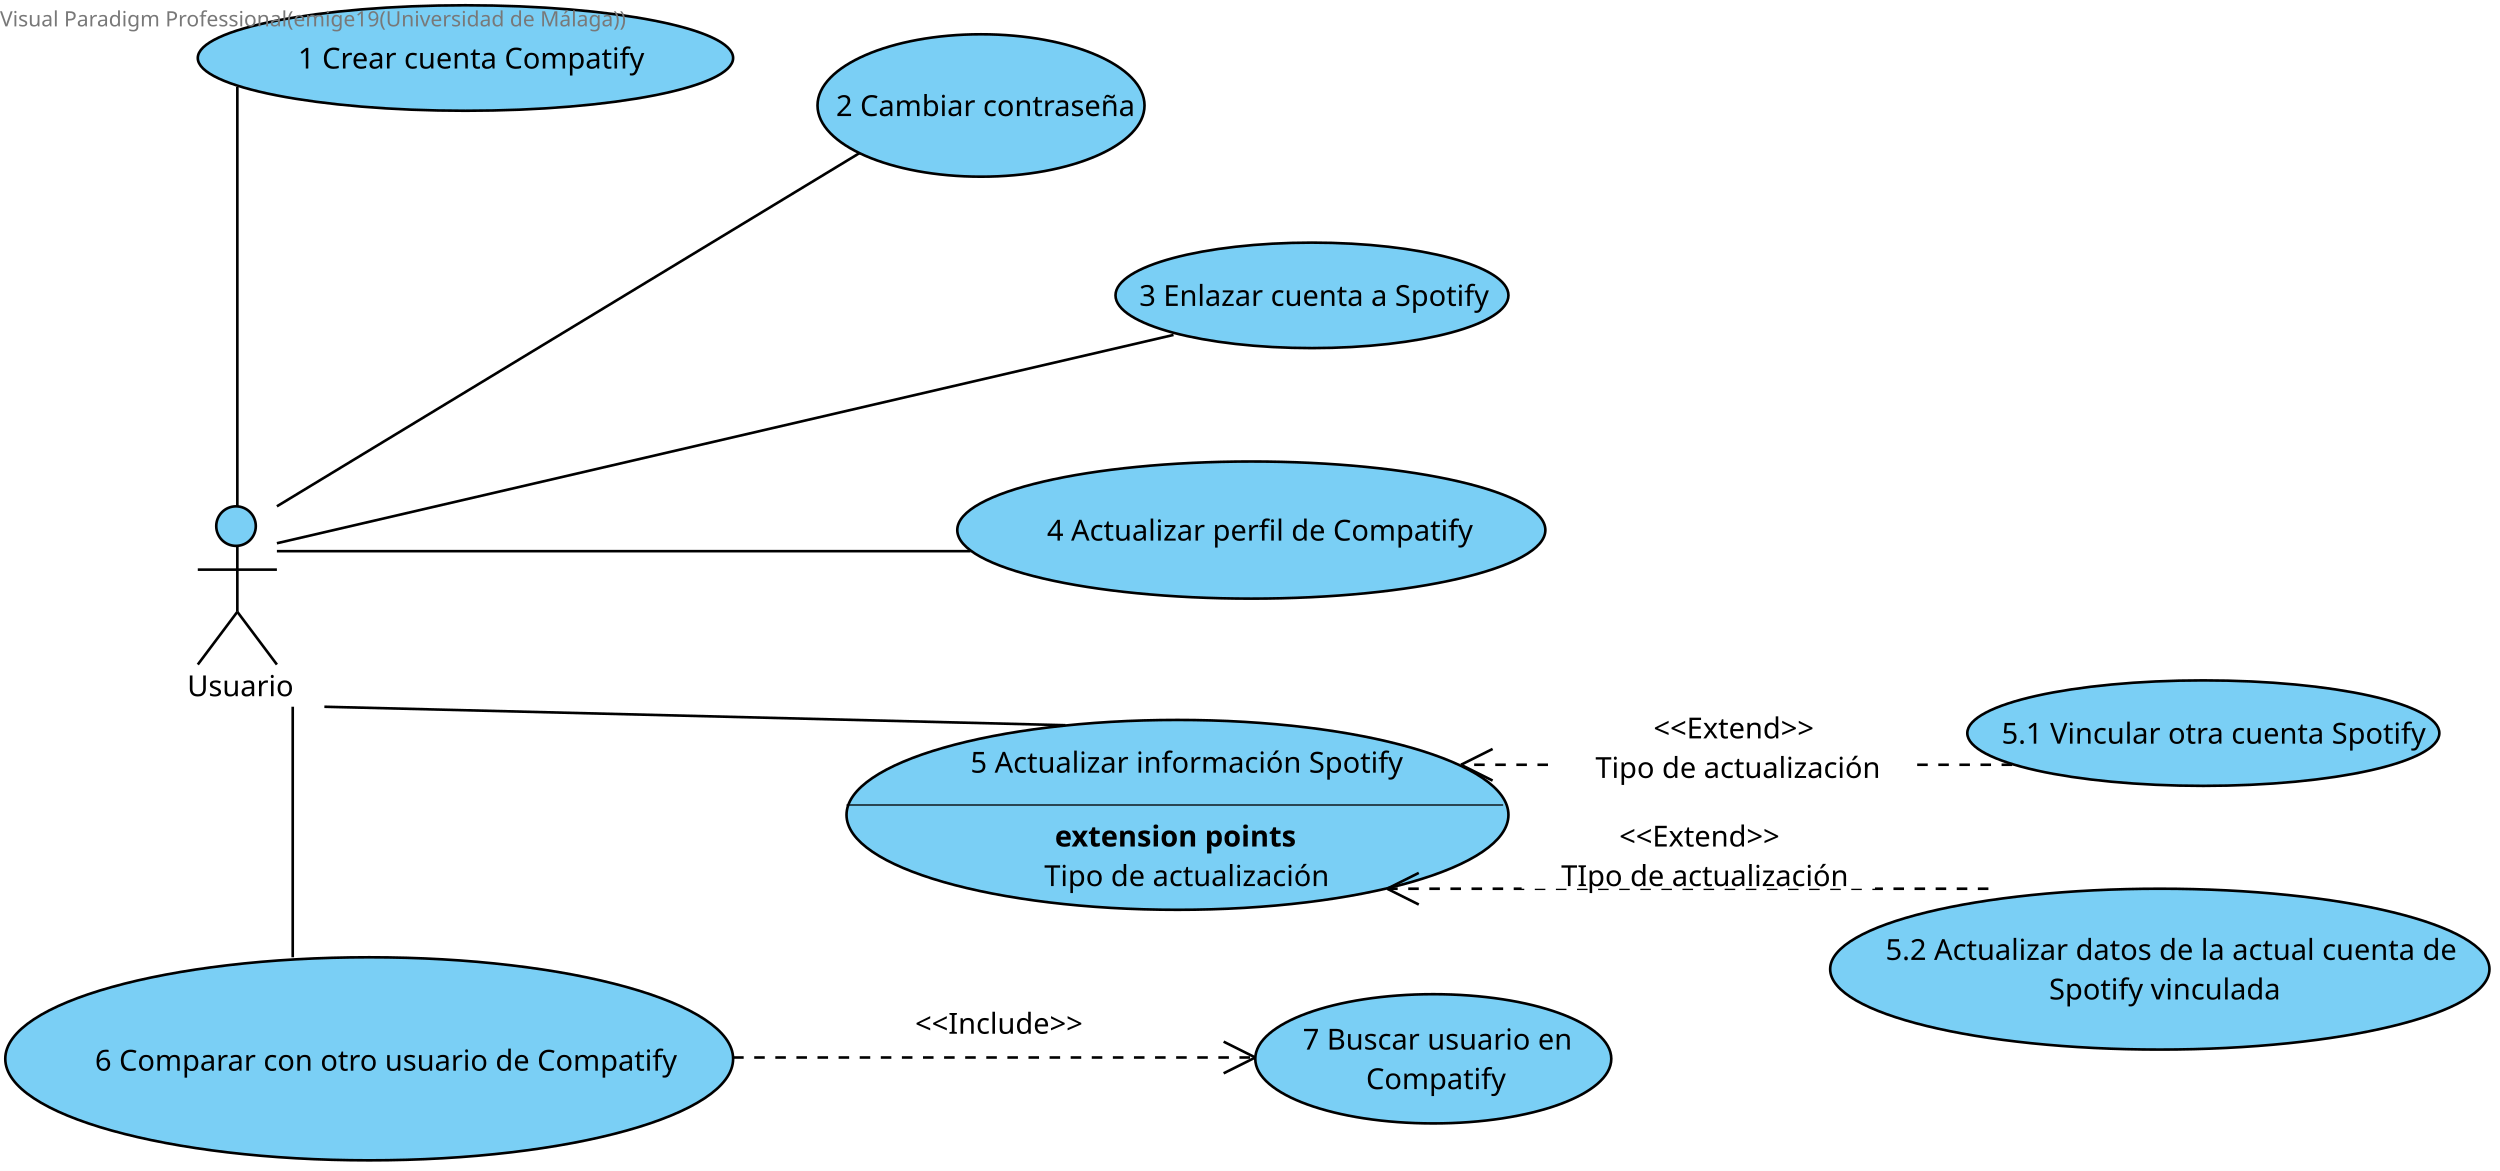
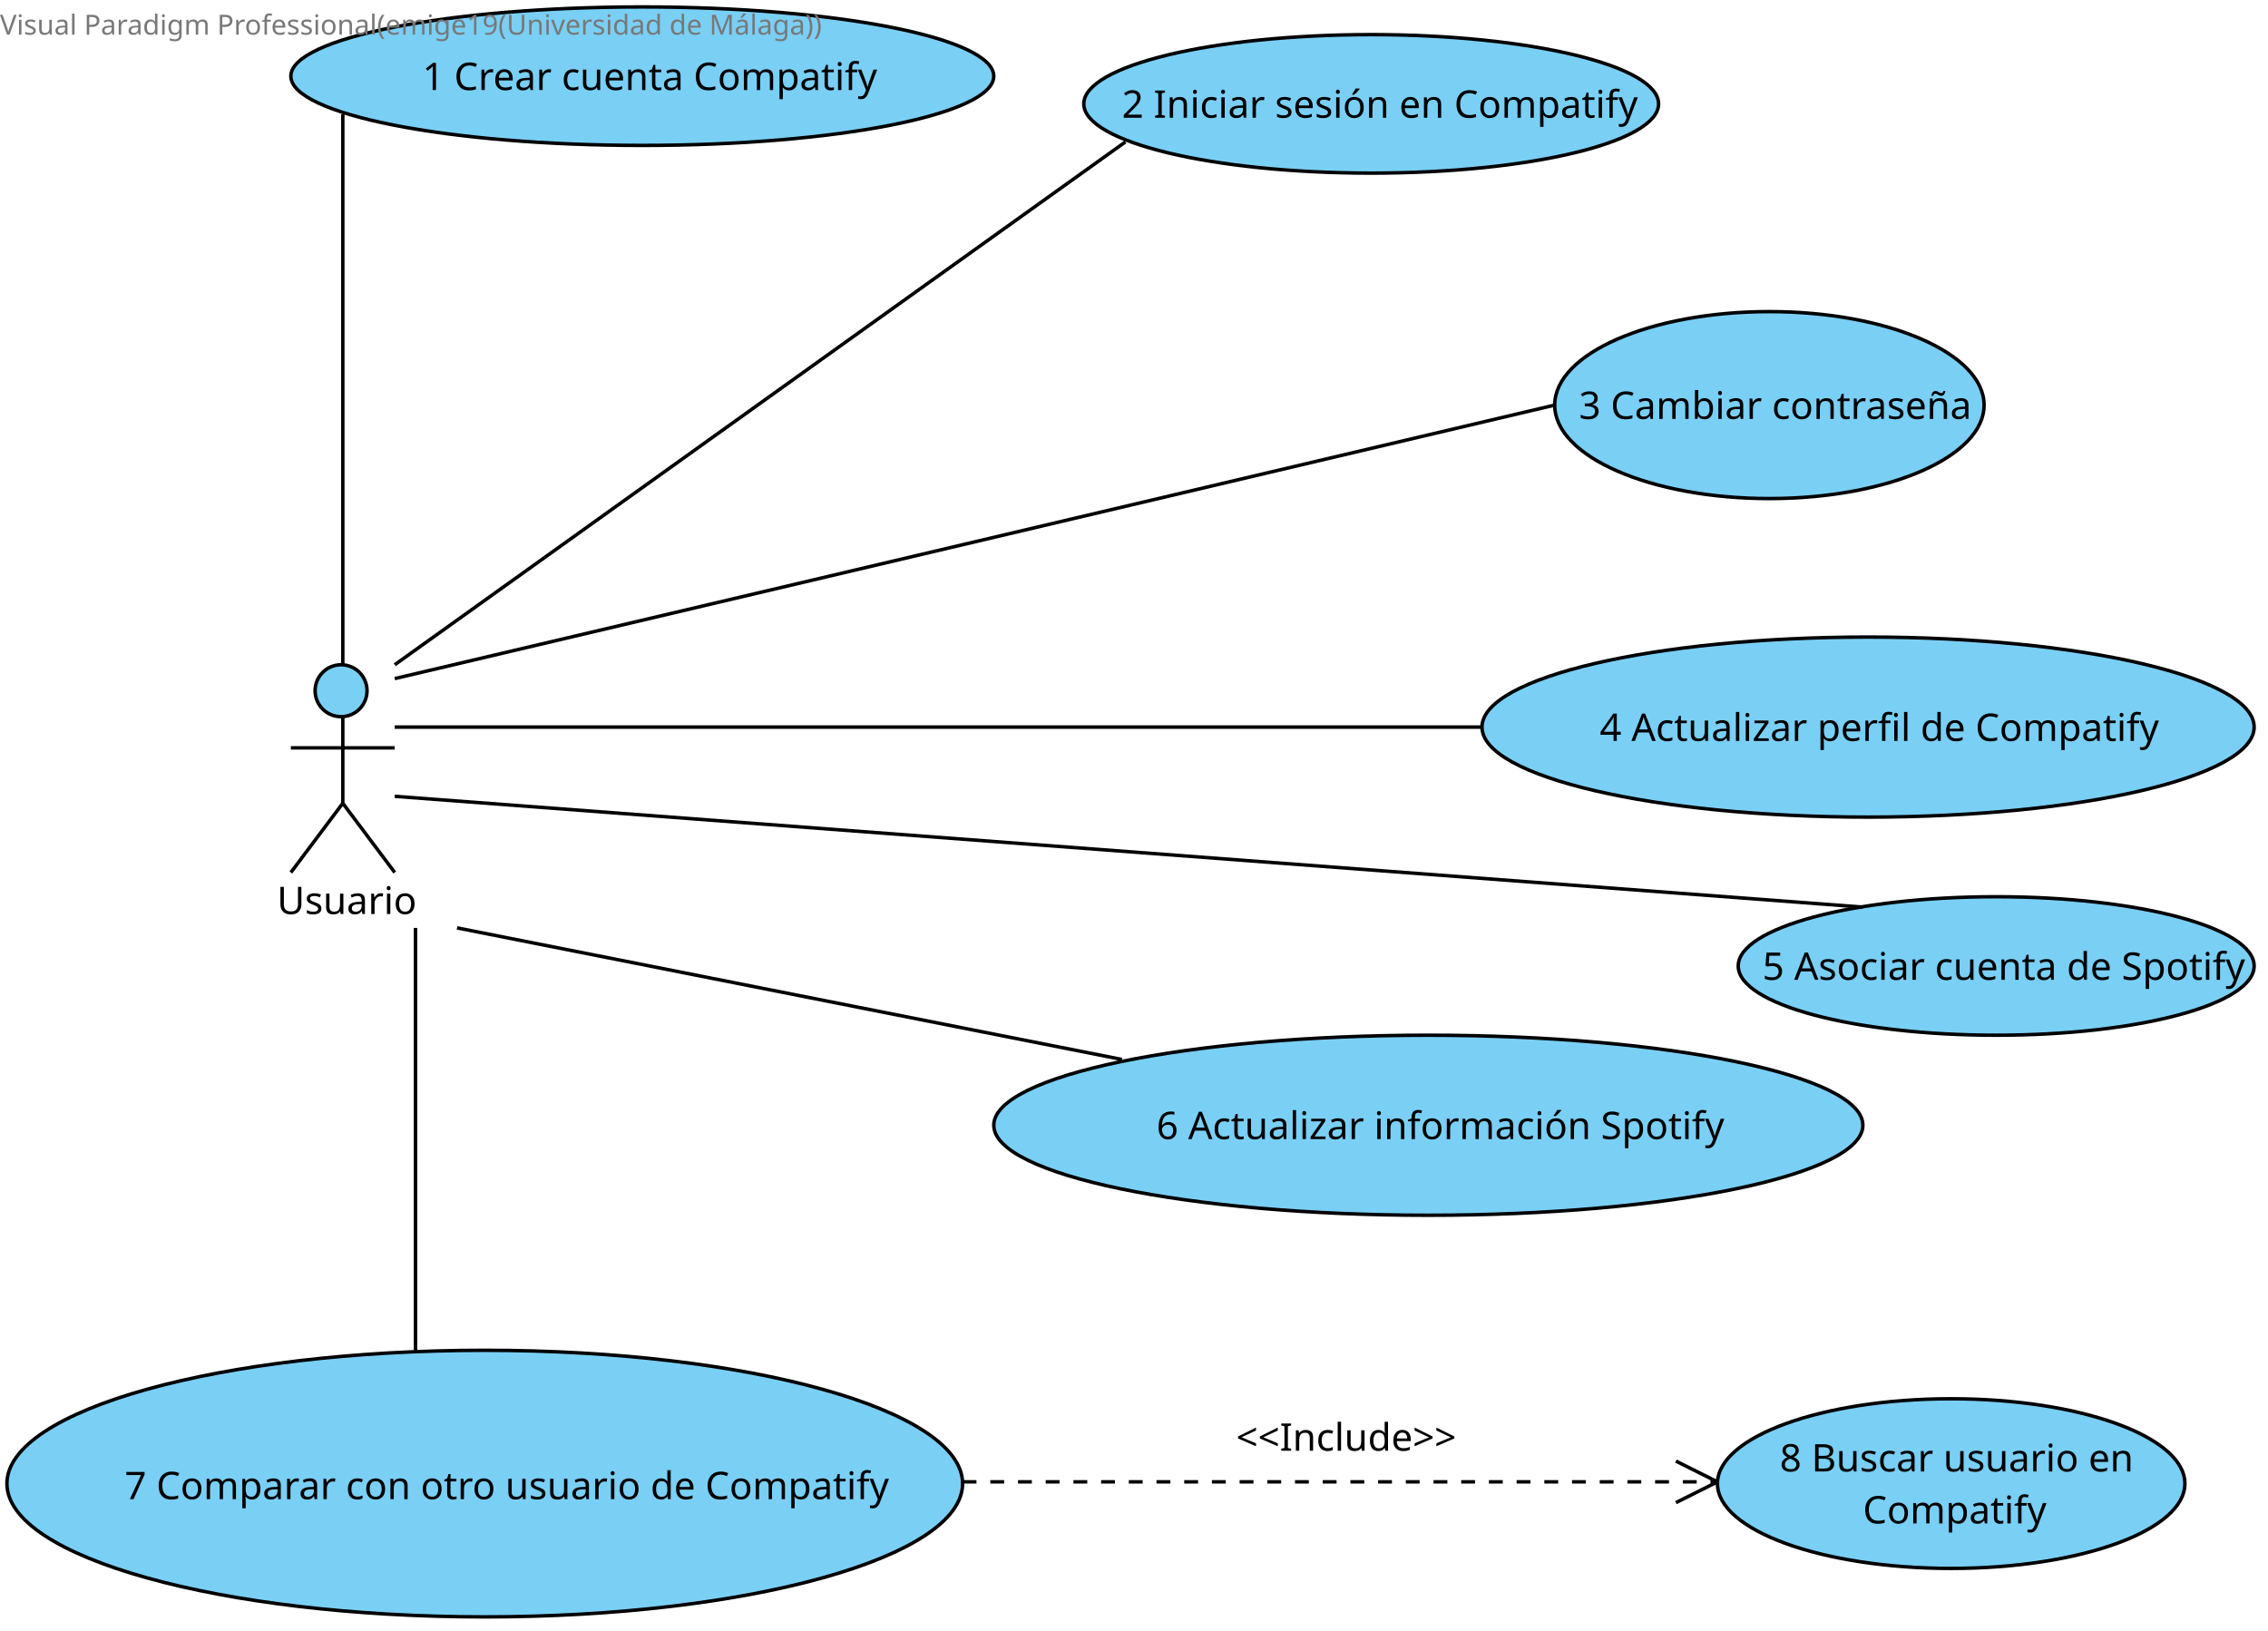
- <svg xmlns="http://www.w3.org/2000/svg" fill-opacity="0" color-rendering="auto" color-interpolation="auto" text-rendering="auto" stroke="rgb(0,0,0)" stroke-linecap="square" width="948" stroke-miterlimit="10" shape-rendering="auto" stroke-opacity="0" fill="rgb(0,0,0)" stroke-dasharray="none" font-weight="normal" stroke-width="1" height="444" font-family="'Dialog'" font-style="normal" stroke-linejoin="miter" font-size="12px" stroke-dashoffset="0" image-rendering="auto">
+ <svg xmlns="http://www.w3.org/2000/svg" fill-opacity="0" color-rendering="auto" color-interpolation="auto" text-rendering="auto" stroke="rgb(0,0,0)" stroke-linecap="square" width="655" stroke-miterlimit="10" shape-rendering="auto" stroke-opacity="0" fill="rgb(0,0,0)" stroke-dasharray="none" font-weight="normal" stroke-width="1" height="471" font-family="'Dialog'" font-style="normal" stroke-linejoin="miter" font-size="12px" stroke-dashoffset="0" image-rendering="auto">
  <defs id="genericDefs" />
  <g>
    <defs id="defs1">
      <clipPath clipPathUnits="userSpaceOnUse" id="clipPath1">
        <path d="M-7 -7 L41 -7 L41 71 L-7 71 L-7 -7 Z" />
      </clipPath>
      <clipPath clipPathUnits="userSpaceOnUse" id="clipPath2">
        <path d="M-7 -7 L214 -7 L214 51 L-7 51 L-7 -7 Z" />
      </clipPath>
      <clipPath clipPathUnits="userSpaceOnUse" id="clipPath3">
        <path d="M0 0 L0 40 L203 40 L203 0 Z" />
      </clipPath>
      <clipPath clipPathUnits="userSpaceOnUse" id="clipPath4">
        <path d="M-7 -7 L135 -7 L135 65 L-7 65 L-7 -7 Z" />
      </clipPath>
      <clipPath clipPathUnits="userSpaceOnUse" id="clipPath5">
        <path d="M0 0 L0 54 L124 54 L124 0 Z" />
      </clipPath>
      <clipPath clipPathUnits="userSpaceOnUse" id="clipPath6">
-         <path d="M-7 -7 L262 -7 L262 83 L-7 83 L-7 -7 Z" />
+         <path d="M-7 -7 L262 -7 L262 63 L-7 63 L-7 -7 Z" />
      </clipPath>
      <clipPath clipPathUnits="userSpaceOnUse" id="clipPath7">
-         <path d="M0 0 L0 40 L251 40 L251 0 Z" />
+         <path d="M0 0 L0 52 L251 52 L251 0 Z" />
      </clipPath>
      <clipPath clipPathUnits="userSpaceOnUse" id="clipPath8">
-         <path d="M0 0 L0 15 L149 15 L149 0 Z" />
+         <path d="M-7 -7 L287 -7 L287 88 L-7 88 L-7 -7 Z" />
      </clipPath>
      <clipPath clipPathUnits="userSpaceOnUse" id="clipPath9">
-         <path d="M0 0 L0 19 L149 19 L149 0 Z" />
+         <path d="M0 0 L0 77 L276 77 L276 0 Z" />
      </clipPath>
      <clipPath clipPathUnits="userSpaceOnUse" id="clipPath10">
-         <path d="M0 0 L0 32 L251 32 L251 0 Z" />
+         <path d="M-7 -7 L160 -7 L160 51 L-7 51 L-7 -7 Z" />
      </clipPath>
      <clipPath clipPathUnits="userSpaceOnUse" id="clipPath11">
-         <path d="M-7 -7 L287 -7 L287 88 L-7 88 L-7 -7 Z" />
+         <path d="M0 0 L0 40 L149 40 L149 0 Z" />
      </clipPath>
      <clipPath clipPathUnits="userSpaceOnUse" id="clipPath12">
-         <path d="M0 0 L0 77 L276 77 L276 0 Z" />
+         <path d="M-7 -7 L234 -7 L234 63 L-7 63 L-7 -7 Z" />
      </clipPath>
      <clipPath clipPathUnits="userSpaceOnUse" id="clipPath13">
-         <path d="M-7 -7 L190 -7 L190 51 L-7 51 L-7 -7 Z" />
+         <path d="M0 0 L0 52 L223 52 L223 0 Z" />
      </clipPath>
      <clipPath clipPathUnits="userSpaceOnUse" id="clipPath14">
-         <path d="M0 0 L0 40 L179 40 L179 0 Z" />
+         <path d="M-7 -7 L146 -7 L146 60 L-7 60 L-7 -7 Z" />
      </clipPath>
      <clipPath clipPathUnits="userSpaceOnUse" id="clipPath15">
-         <path d="M-7 -7 L261 -7 L261 72 L-7 72 L-7 -7 Z" />
+         <path d="M0 0 L0 49 L135 49 L135 0 Z" />
      </clipPath>
      <clipPath clipPathUnits="userSpaceOnUse" id="clipPath16">
-         <path d="M0 0 L0 61 L250 61 L250 0 Z" />
+         <path d="M-7 -7 L177 -7 L177 51 L-7 51 L-7 -7 Z" />
      </clipPath>
      <clipPath clipPathUnits="userSpaceOnUse" id="clipPath17">
-         <path d="M-7 -7 L160 -7 L160 51 L-7 51 L-7 -7 Z" />
+         <path d="M0 0 L0 40 L166 40 L166 0 Z" />
      </clipPath>
      <clipPath clipPathUnits="userSpaceOnUse" id="clipPath18">
-         <path d="M0 0 L0 40 L149 40 L149 0 Z" />
+         <path d="M-61 -14 L122 -14 L122 28 L-61 28 L-61 -14 Z" />
      </clipPath>
      <clipPath clipPathUnits="userSpaceOnUse" id="clipPath19">
-         <path d="M-7 -7 L234 -7 L234 63 L-7 63 L-7 -7 Z" />
+         <path d="M0 0 L104 0 L104 263 L0 263 L0 0 Z" />
      </clipPath>
      <clipPath clipPathUnits="userSpaceOnUse" id="clipPath20">
-         <path d="M0 0 L0 52 L223 52 L223 0 Z" />
+         <path d="M0 0 L0 263 L104 263 L104 0 Z" />
      </clipPath>
      <clipPath clipPathUnits="userSpaceOnUse" id="clipPath21">
-         <path d="M-7 -7 L146 -7 L146 60 L-7 60 L-7 -7 Z" />
+         <path d="M0 0 L439 0 L439 183 L0 183 L0 0 Z" />
      </clipPath>
      <clipPath clipPathUnits="userSpaceOnUse" id="clipPath22">
-         <path d="M0 0 L0 49 L135 49 L135 0 Z" />
+         <path d="M0 0 L0 183 L439 183 L439 0 Z" />
      </clipPath>
      <clipPath clipPathUnits="userSpaceOnUse" id="clipPath23">
-         <path d="M-61 -14 L122 -14 L122 28 L-61 28 L-61 -14 Z" />
+         <path d="M0 0 L296 0 L296 142 L0 142 L0 0 Z" />
      </clipPath>
      <clipPath clipPathUnits="userSpaceOnUse" id="clipPath24">
-         <path d="M0 0 L104 0 L104 263 L0 263 L0 0 Z" />
+         <path d="M0 0 L0 34 L48 34 L48 48 L0 48 L0 142 L296 142 L296 0 Z" />
      </clipPath>
      <clipPath clipPathUnits="userSpaceOnUse" id="clipPath25">
-         <path d="M0 0 L0 263 L104 263 L104 0 Z" />
+         <path d="M0 0 L528 0 L528 136 L0 136 L0 0 Z" />
      </clipPath>
      <clipPath clipPathUnits="userSpaceOnUse" id="clipPath26">
-         <path d="M0 0 L325 0 L325 238 L0 238 L0 0 Z" />
+         <path d="M66 72 L66 86 L5 86 L5 72 ZM0 0 L0 136 L528 136 L528 0 Z" />
      </clipPath>
      <clipPath clipPathUnits="userSpaceOnUse" id="clipPath27">
-         <path d="M0 0 L0 238 L325 238 L325 0 Z" />
+         <path d="M0 0 L418 0 L418 104 L0 104 L0 0 Z" />
      </clipPath>
      <clipPath clipPathUnits="userSpaceOnUse" id="clipPath28">
-         <path d="M0 0 L385 0 L385 111 L0 111 L0 0 Z" />
+         <path d="M0 0 L0 104 L5 104 L5 92 L66 92 L66 104 L418 104 L418 0 Z" />
      </clipPath>
      <clipPath clipPathUnits="userSpaceOnUse" id="clipPath29">
-         <path d="M0 0 L0 34 L48 34 L48 48 L0 48 L0 111 L385 111 L385 0 Z" />
+         <path d="M0 0 L322 0 L322 104 L0 104 L0 0 Z" />
      </clipPath>
      <clipPath clipPathUnits="userSpaceOnUse" id="clipPath30">
-         <path d="M0 0 L313 0 L313 104 L0 104 L0 0 Z" />
+         <path d="M208 29 L208 43 L114 43 L114 29 ZM0 0 L0 104 L322 104 L322 0 Z" />
      </clipPath>
      <clipPath clipPathUnits="userSpaceOnUse" id="clipPath31">
-         <path d="M221 28 L221 56 L87 56 L87 28 ZM207 69 L207 97 L73 97 L73 69 ZM0 0 L0 104 L313 104 L313 0 Z" />
+         <path d="M0 0 L104 0 L104 226 L0 226 L0 0 Z" />
      </clipPath>
      <clipPath clipPathUnits="userSpaceOnUse" id="clipPath32">
-         <path d="M0 0 L332 0 L332 104 L0 104 L0 0 Z" />
+         <path d="M0 0 L0 34 L60 34 L60 48 L0 48 L0 226 L104 226 L104 0 Z" />
      </clipPath>
      <clipPath clipPathUnits="userSpaceOnUse" id="clipPath33">
-         <path d="M235 22 L235 50 L101 50 L101 22 ZM0 0 L0 104 L332 104 L332 0 L249 0 L249 9 L115 9 L115 0 Z" />
+         <path d="M0 0 L315 0 L315 255 L0 255 L0 0 Z" />
      </clipPath>
      <clipPath clipPathUnits="userSpaceOnUse" id="clipPath34">
-         <path d="M0 0 L444 0 L444 183 L0 183 L0 0 Z" />
+         <path d="M0 0 L0 255 L315 255 L315 0 Z" />
      </clipPath>
      <clipPath clipPathUnits="userSpaceOnUse" id="clipPath35">
-         <path d="M0 0 L0 183 L5 183 L5 175 L66 175 L66 183 L444 183 L444 0 Z" />
-       </clipPath>
-       <clipPath clipPathUnits="userSpaceOnUse" id="clipPath36">
-         <path d="M0 0 L367 0 L367 104 L0 104 L0 0 Z" />
-       </clipPath>
-       <clipPath clipPathUnits="userSpaceOnUse" id="clipPath37">
-         <path d="M0 0 L0 104 L5 104 L5 93 L66 93 L66 104 L367 104 L367 0 Z" />
-       </clipPath>
-       <clipPath clipPathUnits="userSpaceOnUse" id="clipPath38">
-         <path d="M0 0 L302 0 L302 104 L0 104 L0 0 Z" />
-       </clipPath>
-       <clipPath clipPathUnits="userSpaceOnUse" id="clipPath39">
-         <path d="M198 29 L198 43 L104 43 L104 29 ZM0 0 L0 104 L302 104 L302 0 Z" />
-       </clipPath>
-       <clipPath clipPathUnits="userSpaceOnUse" id="clipPath40">
-         <path d="M0 0 L104 0 L104 199 L0 199 L0 0 Z" />
-       </clipPath>
-       <clipPath clipPathUnits="userSpaceOnUse" id="clipPath41">
-         <path d="M0 0 L0 34 L60 34 L60 48 L0 48 L0 199 L104 199 L104 0 Z" />
-       </clipPath>
-       <clipPath clipPathUnits="userSpaceOnUse" id="clipPath42">
        <path d="M-94 -14 L188 -14 L188 28 L-94 28 L-94 -14 Z" />
-       </clipPath>
-       <clipPath clipPathUnits="userSpaceOnUse" id="clipPath43">
-         <path d="M-134 -28 L268 -28 L268 56 L-134 56 L-134 -28 Z" />
      </clipPath>
    </defs>
    <g fill="white" text-rendering="geometricPrecision" fill-opacity="1" stroke-opacity="1" stroke="white">
-       <rect x="0" width="948" height="444" y="0" stroke="none" />
-     </g>
-     <g font-size="11px" transform="translate(75,192)" fill-opacity="1" fill="rgb(122,207,245)" text-rendering="geometricPrecision" image-rendering="optimizeQuality" font-family="sans-serif" stroke="rgb(122,207,245)" stroke-opacity="1">
+       <rect x="0" width="655" height="471" y="0" stroke="none" />
+     </g>
+     <g font-size="11px" transform="translate(84,192)" fill-opacity="1" fill="rgb(122,207,245)" text-rendering="geometricPrecision" image-rendering="optimizeQuality" font-family="sans-serif" stroke="rgb(122,207,245)" stroke-opacity="1">
      <circle r="7.5" clip-path="url(#clipPath1)" cx="14.5" cy="7.5" stroke="none" />
    </g>
-     <g stroke-linecap="butt" font-size="11px" transform="translate(75,192)" fill-opacity="1" fill="black" text-rendering="geometricPrecision" image-rendering="optimizeQuality" font-family="sans-serif" stroke-linejoin="round" stroke="black" stroke-opacity="1" stroke-miterlimit="0">
+     <g stroke-linecap="butt" font-size="11px" transform="translate(84,192)" fill-opacity="1" fill="black" text-rendering="geometricPrecision" image-rendering="optimizeQuality" font-family="sans-serif" stroke-linejoin="round" stroke="black" stroke-opacity="1" stroke-miterlimit="0">
      <circle fill="none" r="7.5" clip-path="url(#clipPath1)" cx="14.5" cy="7.5" />
      <line y2="40" fill="none" x1="15" clip-path="url(#clipPath1)" x2="15" y1="15" />
      <line y2="24" fill="none" x1="0" clip-path="url(#clipPath1)" x2="30" y1="24" />
      <line y2="60" fill="none" x1="15" clip-path="url(#clipPath1)" x2="0" y1="40" />
      <line y2="60" fill="none" x1="15" clip-path="url(#clipPath1)" x2="30" y1="40" />
    </g>
-     <g font-size="11px" transform="translate(75,2)" fill-opacity="1" fill="rgb(122,207,245)" text-rendering="geometricPrecision" image-rendering="optimizeQuality" font-family="sans-serif" stroke="rgb(122,207,245)" stroke-opacity="1">
+     <g font-size="11px" transform="translate(84,2)" fill-opacity="1" fill="rgb(122,207,245)" text-rendering="geometricPrecision" image-rendering="optimizeQuality" font-family="sans-serif" stroke="rgb(122,207,245)" stroke-opacity="1">
      <ellipse rx="101.5" ry="20" clip-path="url(#clipPath2)" cx="101.5" cy="20" stroke="none" />
    </g>
-     <g stroke-linecap="butt" font-size="11px" transform="translate(75,2)" fill-opacity="1" fill="black" text-rendering="geometricPrecision" image-rendering="optimizeQuality" font-family="sans-serif" stroke-linejoin="round" stroke="black" stroke-opacity="1" stroke-miterlimit="0">
+     <g stroke-linecap="butt" font-size="11px" transform="translate(84,2)" fill-opacity="1" fill="black" text-rendering="geometricPrecision" image-rendering="optimizeQuality" font-family="sans-serif" stroke-linejoin="round" stroke="black" stroke-opacity="1" stroke-miterlimit="0">
      <ellipse rx="101.5" fill="none" ry="20" clip-path="url(#clipPath2)" cx="101.5" cy="20" />
    </g>
-     <g font-size="11px" transform="translate(75,2)" fill-opacity="1" fill="black" text-rendering="geometricPrecision" image-rendering="optimizeQuality" font-family="sans-serif" stroke="black" stroke-opacity="1">
+     <g font-size="11px" transform="translate(84,2)" fill-opacity="1" fill="black" text-rendering="geometricPrecision" image-rendering="optimizeQuality" font-family="sans-serif" stroke="black" stroke-opacity="1">
      <text x="38" xml:space="preserve" y="24" clip-path="url(#clipPath3)" stroke="none">1 Crear cuenta Compatify</text>
    </g>
-     <g font-size="11px" transform="translate(310,13)" fill-opacity="1" fill="rgb(122,207,245)" text-rendering="geometricPrecision" image-rendering="optimizeQuality" font-family="sans-serif" stroke="rgb(122,207,245)" stroke-opacity="1">
+     <g font-size="11px" transform="translate(449,90)" fill-opacity="1" fill="rgb(122,207,245)" text-rendering="geometricPrecision" image-rendering="optimizeQuality" font-family="sans-serif" stroke="rgb(122,207,245)" stroke-opacity="1">
      <ellipse rx="62" ry="27" clip-path="url(#clipPath4)" cx="62" cy="27" stroke="none" />
    </g>
-     <g stroke-linecap="butt" font-size="11px" transform="translate(310,13)" fill-opacity="1" fill="black" text-rendering="geometricPrecision" image-rendering="optimizeQuality" font-family="sans-serif" stroke-linejoin="round" stroke="black" stroke-opacity="1" stroke-miterlimit="0">
+     <g stroke-linecap="butt" font-size="11px" transform="translate(449,90)" fill-opacity="1" fill="black" text-rendering="geometricPrecision" image-rendering="optimizeQuality" font-family="sans-serif" stroke-linejoin="round" stroke="black" stroke-opacity="1" stroke-miterlimit="0">
      <ellipse rx="62" fill="none" ry="27" clip-path="url(#clipPath4)" cx="62" cy="27" />
    </g>
-     <g font-size="11px" transform="translate(310,13)" fill-opacity="1" fill="black" text-rendering="geometricPrecision" image-rendering="optimizeQuality" font-family="sans-serif" stroke="black" stroke-opacity="1">
-       <text x="7" xml:space="preserve" y="31" clip-path="url(#clipPath5)" stroke="none">2 Cambiar contraseña</text>
-     </g>
-     <g font-size="11px" transform="translate(321,273)" fill-opacity="1" fill="rgb(122,207,245)" text-rendering="geometricPrecision" image-rendering="optimizeQuality" font-family="sans-serif" stroke="rgb(122,207,245)" stroke-opacity="1">
-       <ellipse rx="125.5" ry="36" clip-path="url(#clipPath6)" cx="125.5" cy="36" stroke="none" />
-     </g>
-     <g stroke-linecap="butt" font-size="11px" transform="translate(321,273)" fill-opacity="1" fill="black" text-rendering="geometricPrecision" image-rendering="optimizeQuality" font-family="sans-serif" stroke-linejoin="round" stroke="black" stroke-opacity="1" stroke-miterlimit="0">
-       <ellipse rx="125.5" fill="none" ry="36" clip-path="url(#clipPath6)" cx="125.5" cy="36" />
-     </g>
-     <g stroke-linecap="butt" font-size="11px" transform="translate(321,305)" fill-opacity="1" fill="black" text-rendering="geometricPrecision" image-rendering="optimizeQuality" font-family="sans-serif" stroke-linejoin="round" stroke="black" stroke-opacity="1" stroke-miterlimit="0">
-       <line y2="0" fill="none" x1="0" clip-path="url(#clipPath7)" x2="249" y1="0" />
-     </g>
-     <g font-size="11px" transform="translate(372,324)" fill-opacity="1" fill="black" text-rendering="geometricPrecision" image-rendering="optimizeQuality" font-family="sans-serif" stroke="black" stroke-opacity="1">
-       <text x="24" xml:space="preserve" y="12" clip-path="url(#clipPath8)" stroke="none">Tipo de actualización</text>
-     </g>
-     <g font-size="11px" transform="translate(372,305)" fill-opacity="1" fill="black" text-rendering="geometricPrecision" image-rendering="optimizeQuality" font-family="sans-serif" stroke="black" font-weight="bold" stroke-opacity="1">
-       <text x="28" xml:space="preserve" y="16" clip-path="url(#clipPath9)" stroke="none">extension points</text>
-     </g>
-     <g font-size="11px" transform="translate(321,273)" fill-opacity="1" fill="black" text-rendering="geometricPrecision" image-rendering="optimizeQuality" font-family="sans-serif" stroke="black" stroke-opacity="1">
-       <text x="47" xml:space="preserve" y="20" clip-path="url(#clipPath10)" stroke="none">5 Actualizar información Spotify</text>
-     </g>
-     <g font-size="11px" transform="translate(2,363)" fill-opacity="1" fill="rgb(122,207,245)" text-rendering="geometricPrecision" image-rendering="optimizeQuality" font-family="sans-serif" stroke="rgb(122,207,245)" stroke-opacity="1">
-       <ellipse rx="138" ry="38.5" clip-path="url(#clipPath11)" cx="138" cy="38.5" stroke="none" />
-     </g>
-     <g stroke-linecap="butt" font-size="11px" transform="translate(2,363)" fill-opacity="1" fill="black" text-rendering="geometricPrecision" image-rendering="optimizeQuality" font-family="sans-serif" stroke-linejoin="round" stroke="black" stroke-opacity="1" stroke-miterlimit="0">
-       <ellipse rx="138" fill="none" ry="38.5" clip-path="url(#clipPath11)" cx="138" cy="38.5" />
-     </g>
-     <g font-size="11px" transform="translate(2,363)" fill-opacity="1" fill="black" text-rendering="geometricPrecision" image-rendering="optimizeQuality" font-family="sans-serif" stroke="black" stroke-opacity="1">
-       <text x="34" xml:space="preserve" y="43" clip-path="url(#clipPath12)" stroke="none">6 Comparar con otro usuario de Compatify</text>
-     </g>
-     <g font-size="11px" transform="translate(746,258)" fill-opacity="1" fill="rgb(122,207,245)" text-rendering="geometricPrecision" image-rendering="optimizeQuality" font-family="sans-serif" stroke="rgb(122,207,245)" stroke-opacity="1">
-       <ellipse rx="89.5" ry="20" clip-path="url(#clipPath13)" cx="89.5" cy="20" stroke="none" />
-     </g>
-     <g stroke-linecap="butt" font-size="11px" transform="translate(746,258)" fill-opacity="1" fill="black" text-rendering="geometricPrecision" image-rendering="optimizeQuality" font-family="sans-serif" stroke-linejoin="round" stroke="black" stroke-opacity="1" stroke-miterlimit="0">
-       <ellipse rx="89.5" fill="none" ry="20" clip-path="url(#clipPath13)" cx="89.5" cy="20" />
-     </g>
-     <g font-size="11px" transform="translate(746,258)" fill-opacity="1" fill="black" text-rendering="geometricPrecision" image-rendering="optimizeQuality" font-family="sans-serif" stroke="black" stroke-opacity="1">
-       <text x="13" xml:space="preserve" y="24" clip-path="url(#clipPath14)" stroke="none">5.1 Vincular otra cuenta Spotify</text>
-     </g>
-     <g font-size="11px" transform="translate(694,337)" fill-opacity="1" fill="rgb(122,207,245)" text-rendering="geometricPrecision" image-rendering="optimizeQuality" font-family="sans-serif" stroke="rgb(122,207,245)" stroke-opacity="1">
-       <ellipse rx="125" ry="30.5" clip-path="url(#clipPath15)" cx="125" cy="30.5" stroke="none" />
-     </g>
-     <g stroke-linecap="butt" font-size="11px" transform="translate(694,337)" fill-opacity="1" fill="black" text-rendering="geometricPrecision" image-rendering="optimizeQuality" font-family="sans-serif" stroke-linejoin="round" stroke="black" stroke-opacity="1" stroke-miterlimit="0">
-       <ellipse rx="125" fill="none" ry="30.5" clip-path="url(#clipPath15)" cx="125" cy="30.5" />
-     </g>
-     <g font-size="11px" transform="translate(694,337)" fill-opacity="1" fill="black" text-rendering="geometricPrecision" image-rendering="optimizeQuality" font-family="sans-serif" stroke="black" stroke-opacity="1">
-       <text x="21" xml:space="preserve" y="27" clip-path="url(#clipPath16)" stroke="none">5.2 Actualizar datos de la actual cuenta de</text>
-       <text x="83" xml:space="preserve" y="42" clip-path="url(#clipPath16)" stroke="none">Spotify vinculada</text>
-     </g>
-     <g font-size="11px" transform="translate(423,92)" fill-opacity="1" fill="rgb(122,207,245)" text-rendering="geometricPrecision" image-rendering="optimizeQuality" font-family="sans-serif" stroke="rgb(122,207,245)" stroke-opacity="1">
-       <ellipse rx="74.5" ry="20" clip-path="url(#clipPath17)" cx="74.5" cy="20" stroke="none" />
-     </g>
-     <g stroke-linecap="butt" font-size="11px" transform="translate(423,92)" fill-opacity="1" fill="black" text-rendering="geometricPrecision" image-rendering="optimizeQuality" font-family="sans-serif" stroke-linejoin="round" stroke="black" stroke-opacity="1" stroke-miterlimit="0">
-       <ellipse rx="74.5" fill="none" ry="20" clip-path="url(#clipPath17)" cx="74.5" cy="20" />
-     </g>
-     <g font-size="11px" transform="translate(423,92)" fill-opacity="1" fill="black" text-rendering="geometricPrecision" image-rendering="optimizeQuality" font-family="sans-serif" stroke="black" stroke-opacity="1">
-       <text x="9" xml:space="preserve" y="24" clip-path="url(#clipPath18)" stroke="none">3 Enlazar cuenta a Spotify</text>
-     </g>
-     <g font-size="11px" transform="translate(363,175)" fill-opacity="1" fill="rgb(122,207,245)" text-rendering="geometricPrecision" image-rendering="optimizeQuality" font-family="sans-serif" stroke="rgb(122,207,245)" stroke-opacity="1">
-       <ellipse rx="111.5" ry="26" clip-path="url(#clipPath19)" cx="111.5" cy="26" stroke="none" />
-     </g>
-     <g stroke-linecap="butt" font-size="11px" transform="translate(363,175)" fill-opacity="1" fill="black" text-rendering="geometricPrecision" image-rendering="optimizeQuality" font-family="sans-serif" stroke-linejoin="round" stroke="black" stroke-opacity="1" stroke-miterlimit="0">
-       <ellipse rx="111.5" fill="none" ry="26" clip-path="url(#clipPath19)" cx="111.5" cy="26" />
-     </g>
-     <g font-size="11px" transform="translate(363,175)" fill-opacity="1" fill="black" text-rendering="geometricPrecision" image-rendering="optimizeQuality" font-family="sans-serif" stroke="black" stroke-opacity="1">
-       <text x="34" xml:space="preserve" y="30" clip-path="url(#clipPath20)" stroke="none">4 Actualizar perfil de Compatify</text>
-     </g>
-     <g font-size="11px" transform="translate(476,377)" fill-opacity="1" fill="rgb(122,207,245)" text-rendering="geometricPrecision" image-rendering="optimizeQuality" font-family="sans-serif" stroke="rgb(122,207,245)" stroke-opacity="1">
-       <ellipse rx="67.5" ry="24.5" clip-path="url(#clipPath21)" cx="67.5" cy="24.5" stroke="none" />
-     </g>
-     <g stroke-linecap="butt" font-size="11px" transform="translate(476,377)" fill-opacity="1" fill="black" text-rendering="geometricPrecision" image-rendering="optimizeQuality" font-family="sans-serif" stroke-linejoin="round" stroke="black" stroke-opacity="1" stroke-miterlimit="0">
-       <ellipse rx="67.5" fill="none" ry="24.5" clip-path="url(#clipPath21)" cx="67.5" cy="24.5" />
-     </g>
-     <g font-size="11px" transform="translate(476,377)" fill-opacity="1" fill="black" text-rendering="geometricPrecision" image-rendering="optimizeQuality" font-family="sans-serif" stroke="black" stroke-opacity="1">
-       <text x="18" xml:space="preserve" y="21" clip-path="url(#clipPath22)" stroke="none">7 Buscar usuario en</text>
-       <text x="42" xml:space="preserve" y="36" clip-path="url(#clipPath22)" stroke="none">Compatify</text>
-     </g>
-     <g font-size="11px" transform="translate(60,252)" fill-opacity="1" fill="black" text-rendering="geometricPrecision" image-rendering="optimizeQuality" font-family="sans-serif" stroke="black" stroke-opacity="1">
-       <text x="11" xml:space="preserve" y="12" clip-path="url(#clipPath23)" stroke="none">Usuario</text>
-     </g>
-     <g stroke-linecap="butt" font-size="11px" transform="translate(40,-17)" fill-opacity="1" fill="black" text-rendering="geometricPrecision" image-rendering="optimizeQuality" font-family="sans-serif" stroke-linejoin="round" stroke="black" stroke-opacity="1">
-       <line y2="50" fill="none" x1="50" clip-path="url(#clipPath25)" x2="50" y1="209" />
-     </g>
-     <g stroke-linecap="butt" font-size="11px" transform="translate(55,8)" fill-opacity="1" fill="black" text-rendering="geometricPrecision" image-rendering="optimizeQuality" font-family="sans-serif" stroke-linejoin="round" stroke="black" stroke-opacity="1">
-       <line y2="50" fill="none" x1="50" clip-path="url(#clipPath27)" x2="271" y1="184" />
-     </g>
-     <g stroke-linecap="butt" font-size="11px" transform="translate(73,218)" fill-opacity="1" fill="black" text-rendering="geometricPrecision" image-rendering="optimizeQuality" font-family="sans-serif" stroke-linejoin="round" stroke="black" stroke-opacity="1">
-       <line y2="57" fill="none" x1="50" clip-path="url(#clipPath29)" x2="331" y1="50" />
-     </g>
-     <g stroke-linecap="butt" font-size="11px" transform="translate(504,240)" fill-opacity="1" fill="black" text-rendering="geometricPrecision" image-rendering="optimizeQuality" font-family="sans-serif" stroke-linejoin="round" stroke-dasharray="4" stroke="black" stroke-opacity="1">
-       <line y2="50" fill="none" x1="259" clip-path="url(#clipPath31)" x2="50" y1="50" />
-       <line clip-path="url(#clipPath31)" fill="none" x1="50" x2="62" y1="50" y2="56" stroke-dasharray="none" />
-       <line clip-path="url(#clipPath31)" fill="none" x1="50" x2="62" y1="50" y2="44" stroke-dasharray="none" />
-     </g>
-     <g stroke-linecap="butt" font-size="11px" transform="translate(476,287)" fill-opacity="1" fill="black" text-rendering="geometricPrecision" image-rendering="optimizeQuality" font-family="sans-serif" stroke-linejoin="round" stroke-dasharray="4" stroke="black" stroke-opacity="1">
-       <line y2="50" fill="none" x1="278" clip-path="url(#clipPath33)" x2="50" y1="50" />
-       <line clip-path="url(#clipPath33)" fill="none" x1="50" x2="62" y1="50" y2="56" stroke-dasharray="none" />
-       <line clip-path="url(#clipPath33)" fill="none" x1="50" x2="62" y1="50" y2="44" stroke-dasharray="none" />
-     </g>
-     <g stroke-linecap="butt" font-size="11px" transform="translate(55,77)" fill-opacity="1" fill="black" text-rendering="geometricPrecision" image-rendering="optimizeQuality" font-family="sans-serif" stroke-linejoin="round" stroke="black" stroke-opacity="1">
-       <line y2="50" fill="none" x1="50" clip-path="url(#clipPath35)" x2="390" y1="129" />
-     </g>
-     <g stroke-linecap="butt" font-size="11px" transform="translate(55,159)" fill-opacity="1" fill="black" text-rendering="geometricPrecision" image-rendering="optimizeQuality" font-family="sans-serif" stroke-linejoin="round" stroke="black" stroke-opacity="1">
-       <line y2="50" fill="none" x1="50" clip-path="url(#clipPath37)" x2="313" y1="50" />
-     </g>
-     <g stroke-linecap="butt" font-size="11px" transform="translate(228,351)" fill-opacity="1" fill="black" text-rendering="geometricPrecision" image-rendering="optimizeQuality" font-family="sans-serif" stroke-linejoin="round" stroke-dasharray="4" stroke="black" stroke-opacity="1">
-       <line y2="50" fill="none" x1="50" clip-path="url(#clipPath39)" x2="248" y1="50" />
-       <line clip-path="url(#clipPath39)" fill="none" x1="248" x2="236" y1="50" y2="44" stroke-dasharray="none" />
-       <line clip-path="url(#clipPath39)" fill="none" x1="248" x2="236" y1="50" y2="56" stroke-dasharray="none" />
-     </g>
-     <g stroke-linecap="butt" font-size="11px" transform="translate(61,218)" fill-opacity="1" fill="black" text-rendering="geometricPrecision" image-rendering="optimizeQuality" font-family="sans-serif" stroke-linejoin="round" stroke="black" stroke-opacity="1">
-       <line y2="145" fill="none" x1="50" clip-path="url(#clipPath41)" x2="50" y1="50" />
-     </g>
-     <g font-size="11px" transform="translate(332,380)" fill-opacity="1" fill="black" text-rendering="geometricPrecision" image-rendering="optimizeQuality" font-family="sans-serif" stroke="black" stroke-opacity="1">
-       <text x="15" xml:space="preserve" y="12" clip-path="url(#clipPath42)" stroke="none">&lt;&lt;Include&gt;&gt;</text>
-     </g>
-     <g font-size="11px" transform="translate(577,309)" fill-opacity="1" fill="black" text-rendering="geometricPrecision" image-rendering="optimizeQuality" font-family="sans-serif" stroke="black" stroke-opacity="1">
-       <text x="37" xml:space="preserve" y="12" clip-path="url(#clipPath43)" stroke="none">&lt;&lt;Extend&gt;&gt;</text>
-       <text x="15" xml:space="preserve" y="27" clip-path="url(#clipPath43)" stroke="none">TIpo de actualización</text>
-     </g>
-     <g font-size="11px" transform="translate(591,268)" fill-opacity="1" fill="black" text-rendering="geometricPrecision" image-rendering="optimizeQuality" font-family="sans-serif" stroke="black" stroke-opacity="1">
-       <text x="36" xml:space="preserve" y="12" clip-path="url(#clipPath43)" stroke="none">&lt;&lt;Extend&gt;&gt;</text>
-       <text x="14" xml:space="preserve" y="27" clip-path="url(#clipPath43)" stroke="none">Tipo de actualización</text>
+     <g font-size="11px" transform="translate(449,90)" fill-opacity="1" fill="black" text-rendering="geometricPrecision" image-rendering="optimizeQuality" font-family="sans-serif" stroke="black" stroke-opacity="1">
+       <text x="7" xml:space="preserve" y="31" clip-path="url(#clipPath5)" stroke="none">3 Cambiar contraseña</text>
+     </g>
+     <g font-size="11px" transform="translate(287,299)" fill-opacity="1" fill="rgb(122,207,245)" text-rendering="geometricPrecision" image-rendering="optimizeQuality" font-family="sans-serif" stroke="rgb(122,207,245)" stroke-opacity="1">
+       <ellipse rx="125.5" ry="26" clip-path="url(#clipPath6)" cx="125.5" cy="26" stroke="none" />
+     </g>
+     <g stroke-linecap="butt" font-size="11px" transform="translate(287,299)" fill-opacity="1" fill="black" text-rendering="geometricPrecision" image-rendering="optimizeQuality" font-family="sans-serif" stroke-linejoin="round" stroke="black" stroke-opacity="1" stroke-miterlimit="0">
+       <ellipse rx="125.5" fill="none" ry="26" clip-path="url(#clipPath6)" cx="125.5" cy="26" />
+     </g>
+     <g font-size="11px" transform="translate(287,299)" fill-opacity="1" fill="black" text-rendering="geometricPrecision" image-rendering="optimizeQuality" font-family="sans-serif" stroke="black" stroke-opacity="1">
+       <text x="47" xml:space="preserve" y="30" clip-path="url(#clipPath7)" stroke="none">6 Actualizar información Spotify</text>
+     </g>
+     <g font-size="11px" transform="translate(2,390)" fill-opacity="1" fill="rgb(122,207,245)" text-rendering="geometricPrecision" image-rendering="optimizeQuality" font-family="sans-serif" stroke="rgb(122,207,245)" stroke-opacity="1">
+       <ellipse rx="138" ry="38.5" clip-path="url(#clipPath8)" cx="138" cy="38.5" stroke="none" />
+     </g>
+     <g stroke-linecap="butt" font-size="11px" transform="translate(2,390)" fill-opacity="1" fill="black" text-rendering="geometricPrecision" image-rendering="optimizeQuality" font-family="sans-serif" stroke-linejoin="round" stroke="black" stroke-opacity="1" stroke-miterlimit="0">
+       <ellipse rx="138" fill="none" ry="38.5" clip-path="url(#clipPath8)" cx="138" cy="38.5" />
+     </g>
+     <g font-size="11px" transform="translate(2,390)" fill-opacity="1" fill="black" text-rendering="geometricPrecision" image-rendering="optimizeQuality" font-family="sans-serif" stroke="black" stroke-opacity="1">
+       <text x="34" xml:space="preserve" y="43" clip-path="url(#clipPath9)" stroke="none">7 Comparar con otro usuario de Compatify</text>
+     </g>
+     <g font-size="11px" transform="translate(502,259)" fill-opacity="1" fill="rgb(122,207,245)" text-rendering="geometricPrecision" image-rendering="optimizeQuality" font-family="sans-serif" stroke="rgb(122,207,245)" stroke-opacity="1">
+       <ellipse rx="74.5" ry="20" clip-path="url(#clipPath10)" cx="74.5" cy="20" stroke="none" />
+     </g>
+     <g stroke-linecap="butt" font-size="11px" transform="translate(502,259)" fill-opacity="1" fill="black" text-rendering="geometricPrecision" image-rendering="optimizeQuality" font-family="sans-serif" stroke-linejoin="round" stroke="black" stroke-opacity="1" stroke-miterlimit="0">
+       <ellipse rx="74.5" fill="none" ry="20" clip-path="url(#clipPath10)" cx="74.5" cy="20" />
+     </g>
+     <g font-size="11px" transform="translate(502,259)" fill-opacity="1" fill="black" text-rendering="geometricPrecision" image-rendering="optimizeQuality" font-family="sans-serif" stroke="black" stroke-opacity="1">
+       <text x="7" xml:space="preserve" y="24" clip-path="url(#clipPath11)" stroke="none">5 Asociar cuenta de Spotify</text>
+     </g>
+     <g font-size="11px" transform="translate(428,184)" fill-opacity="1" fill="rgb(122,207,245)" text-rendering="geometricPrecision" image-rendering="optimizeQuality" font-family="sans-serif" stroke="rgb(122,207,245)" stroke-opacity="1">
+       <ellipse rx="111.5" ry="26" clip-path="url(#clipPath12)" cx="111.5" cy="26" stroke="none" />
+     </g>
+     <g stroke-linecap="butt" font-size="11px" transform="translate(428,184)" fill-opacity="1" fill="black" text-rendering="geometricPrecision" image-rendering="optimizeQuality" font-family="sans-serif" stroke-linejoin="round" stroke="black" stroke-opacity="1" stroke-miterlimit="0">
+       <ellipse rx="111.5" fill="none" ry="26" clip-path="url(#clipPath12)" cx="111.5" cy="26" />
+     </g>
+     <g font-size="11px" transform="translate(428,184)" fill-opacity="1" fill="black" text-rendering="geometricPrecision" image-rendering="optimizeQuality" font-family="sans-serif" stroke="black" stroke-opacity="1">
+       <text x="34" xml:space="preserve" y="30" clip-path="url(#clipPath13)" stroke="none">4 Actualizar perfil de Compatify</text>
+     </g>
+     <g font-size="11px" transform="translate(496,404)" fill-opacity="1" fill="rgb(122,207,245)" text-rendering="geometricPrecision" image-rendering="optimizeQuality" font-family="sans-serif" stroke="rgb(122,207,245)" stroke-opacity="1">
+       <ellipse rx="67.5" ry="24.5" clip-path="url(#clipPath14)" cx="67.5" cy="24.5" stroke="none" />
+     </g>
+     <g stroke-linecap="butt" font-size="11px" transform="translate(496,404)" fill-opacity="1" fill="black" text-rendering="geometricPrecision" image-rendering="optimizeQuality" font-family="sans-serif" stroke-linejoin="round" stroke="black" stroke-opacity="1" stroke-miterlimit="0">
+       <ellipse rx="67.5" fill="none" ry="24.5" clip-path="url(#clipPath14)" cx="67.5" cy="24.5" />
+     </g>
+     <g font-size="11px" transform="translate(496,404)" fill-opacity="1" fill="black" text-rendering="geometricPrecision" image-rendering="optimizeQuality" font-family="sans-serif" stroke="black" stroke-opacity="1">
+       <text x="18" xml:space="preserve" y="21" clip-path="url(#clipPath15)" stroke="none">8 Buscar usuario en</text>
+       <text x="42" xml:space="preserve" y="36" clip-path="url(#clipPath15)" stroke="none">Compatify</text>
+     </g>
+     <g font-size="11px" transform="translate(313,10)" fill-opacity="1" fill="rgb(122,207,245)" text-rendering="geometricPrecision" image-rendering="optimizeQuality" font-family="sans-serif" stroke="rgb(122,207,245)" stroke-opacity="1">
+       <ellipse rx="83" ry="20" clip-path="url(#clipPath16)" cx="83" cy="20" stroke="none" />
+     </g>
+     <g stroke-linecap="butt" font-size="11px" transform="translate(313,10)" fill-opacity="1" fill="black" text-rendering="geometricPrecision" image-rendering="optimizeQuality" font-family="sans-serif" stroke-linejoin="round" stroke="black" stroke-opacity="1" stroke-miterlimit="0">
+       <ellipse rx="83" fill="none" ry="20" clip-path="url(#clipPath16)" cx="83" cy="20" />
+     </g>
+     <g font-size="11px" transform="translate(313,10)" fill-opacity="1" fill="black" text-rendering="geometricPrecision" image-rendering="optimizeQuality" font-family="sans-serif" stroke="black" stroke-opacity="1">
+       <text x="11" xml:space="preserve" y="24" clip-path="url(#clipPath17)" stroke="none">2 Iniciar sesión en Compatify</text>
+     </g>
+     <g font-size="11px" transform="translate(69,252)" fill-opacity="1" fill="black" text-rendering="geometricPrecision" image-rendering="optimizeQuality" font-family="sans-serif" stroke="black" stroke-opacity="1">
+       <text x="11" xml:space="preserve" y="12" clip-path="url(#clipPath18)" stroke="none">Usuario</text>
+     </g>
+     <g stroke-linecap="butt" font-size="11px" transform="translate(49,-17)" fill-opacity="1" fill="black" text-rendering="geometricPrecision" image-rendering="optimizeQuality" font-family="sans-serif" stroke-linejoin="round" stroke="black" stroke-opacity="1">
+       <line y2="50" fill="none" x1="50" clip-path="url(#clipPath20)" x2="50" y1="209" />
+     </g>
+     <g stroke-linecap="butt" font-size="11px" transform="translate(64,67)" fill-opacity="1" fill="black" text-rendering="geometricPrecision" image-rendering="optimizeQuality" font-family="sans-serif" stroke-linejoin="round" stroke="black" stroke-opacity="1">
+       <line y2="50" fill="none" x1="50" clip-path="url(#clipPath22)" x2="385" y1="129" />
+     </g>
+     <g stroke-linecap="butt" font-size="11px" transform="translate(82,218)" fill-opacity="1" fill="black" text-rendering="geometricPrecision" image-rendering="optimizeQuality" font-family="sans-serif" stroke-linejoin="round" stroke="black" stroke-opacity="1">
+       <line y2="88" fill="none" x1="50" clip-path="url(#clipPath24)" x2="242" y1="50" />
+     </g>
+     <g stroke-linecap="butt" font-size="11px" transform="translate(64,180)" fill-opacity="1" fill="black" text-rendering="geometricPrecision" image-rendering="optimizeQuality" font-family="sans-serif" stroke-linejoin="round" stroke="black" stroke-opacity="1">
+       <line y2="82" fill="none" x1="50" clip-path="url(#clipPath26)" x2="474" y1="50" />
+     </g>
+     <g stroke-linecap="butt" font-size="11px" transform="translate(64,160)" fill-opacity="1" fill="black" text-rendering="geometricPrecision" image-rendering="optimizeQuality" font-family="sans-serif" stroke-linejoin="round" stroke="black" stroke-opacity="1">
+       <line y2="50" fill="none" x1="50" clip-path="url(#clipPath28)" x2="364" y1="50" />
+     </g>
+     <g stroke-linecap="butt" font-size="11px" transform="translate(228,378)" fill-opacity="1" fill="black" text-rendering="geometricPrecision" image-rendering="optimizeQuality" font-family="sans-serif" stroke-linejoin="round" stroke-dasharray="4" stroke="black" stroke-opacity="1">
+       <line y2="50" fill="none" x1="50" clip-path="url(#clipPath30)" x2="268" y1="50" />
+       <line clip-path="url(#clipPath30)" fill="none" x1="268" x2="256" y1="50" y2="44" stroke-dasharray="none" />
+       <line clip-path="url(#clipPath30)" fill="none" x1="268" x2="256" y1="50" y2="56" stroke-dasharray="none" />
+     </g>
+     <g stroke-linecap="butt" font-size="11px" transform="translate(70,218)" fill-opacity="1" fill="black" text-rendering="geometricPrecision" image-rendering="optimizeQuality" font-family="sans-serif" stroke-linejoin="round" stroke="black" stroke-opacity="1">
+       <line y2="172" fill="none" x1="50" clip-path="url(#clipPath32)" x2="50" y1="50" />
+     </g>
+     <g stroke-linecap="butt" font-size="11px" transform="translate(64,-9)" fill-opacity="1" fill="black" text-rendering="geometricPrecision" image-rendering="optimizeQuality" font-family="sans-serif" stroke-linejoin="round" stroke="black" stroke-opacity="1">
+       <line y2="201" fill="none" x1="261" clip-path="url(#clipPath34)" x2="50" y1="50" />
+     </g>
+     <g font-size="11px" transform="translate(342,407)" fill-opacity="1" fill="black" text-rendering="geometricPrecision" image-rendering="optimizeQuality" font-family="sans-serif" stroke="black" stroke-opacity="1">
+       <text x="15" xml:space="preserve" y="12" clip-path="url(#clipPath35)" stroke="none">&lt;&lt;Include&gt;&gt;</text>
    </g>
    <g font-size="8px" fill-opacity="1" fill="rgb(120,120,120)" text-rendering="geometricPrecision" image-rendering="optimizeQuality" stroke="rgb(120,120,120)" stroke-opacity="1">
      <text x="0" xml:space="preserve" y="10" stroke="none">Visual Paradigm Professional(emige19(Universidad de Málaga))</text>
    </g>
  </g>
</svg>
